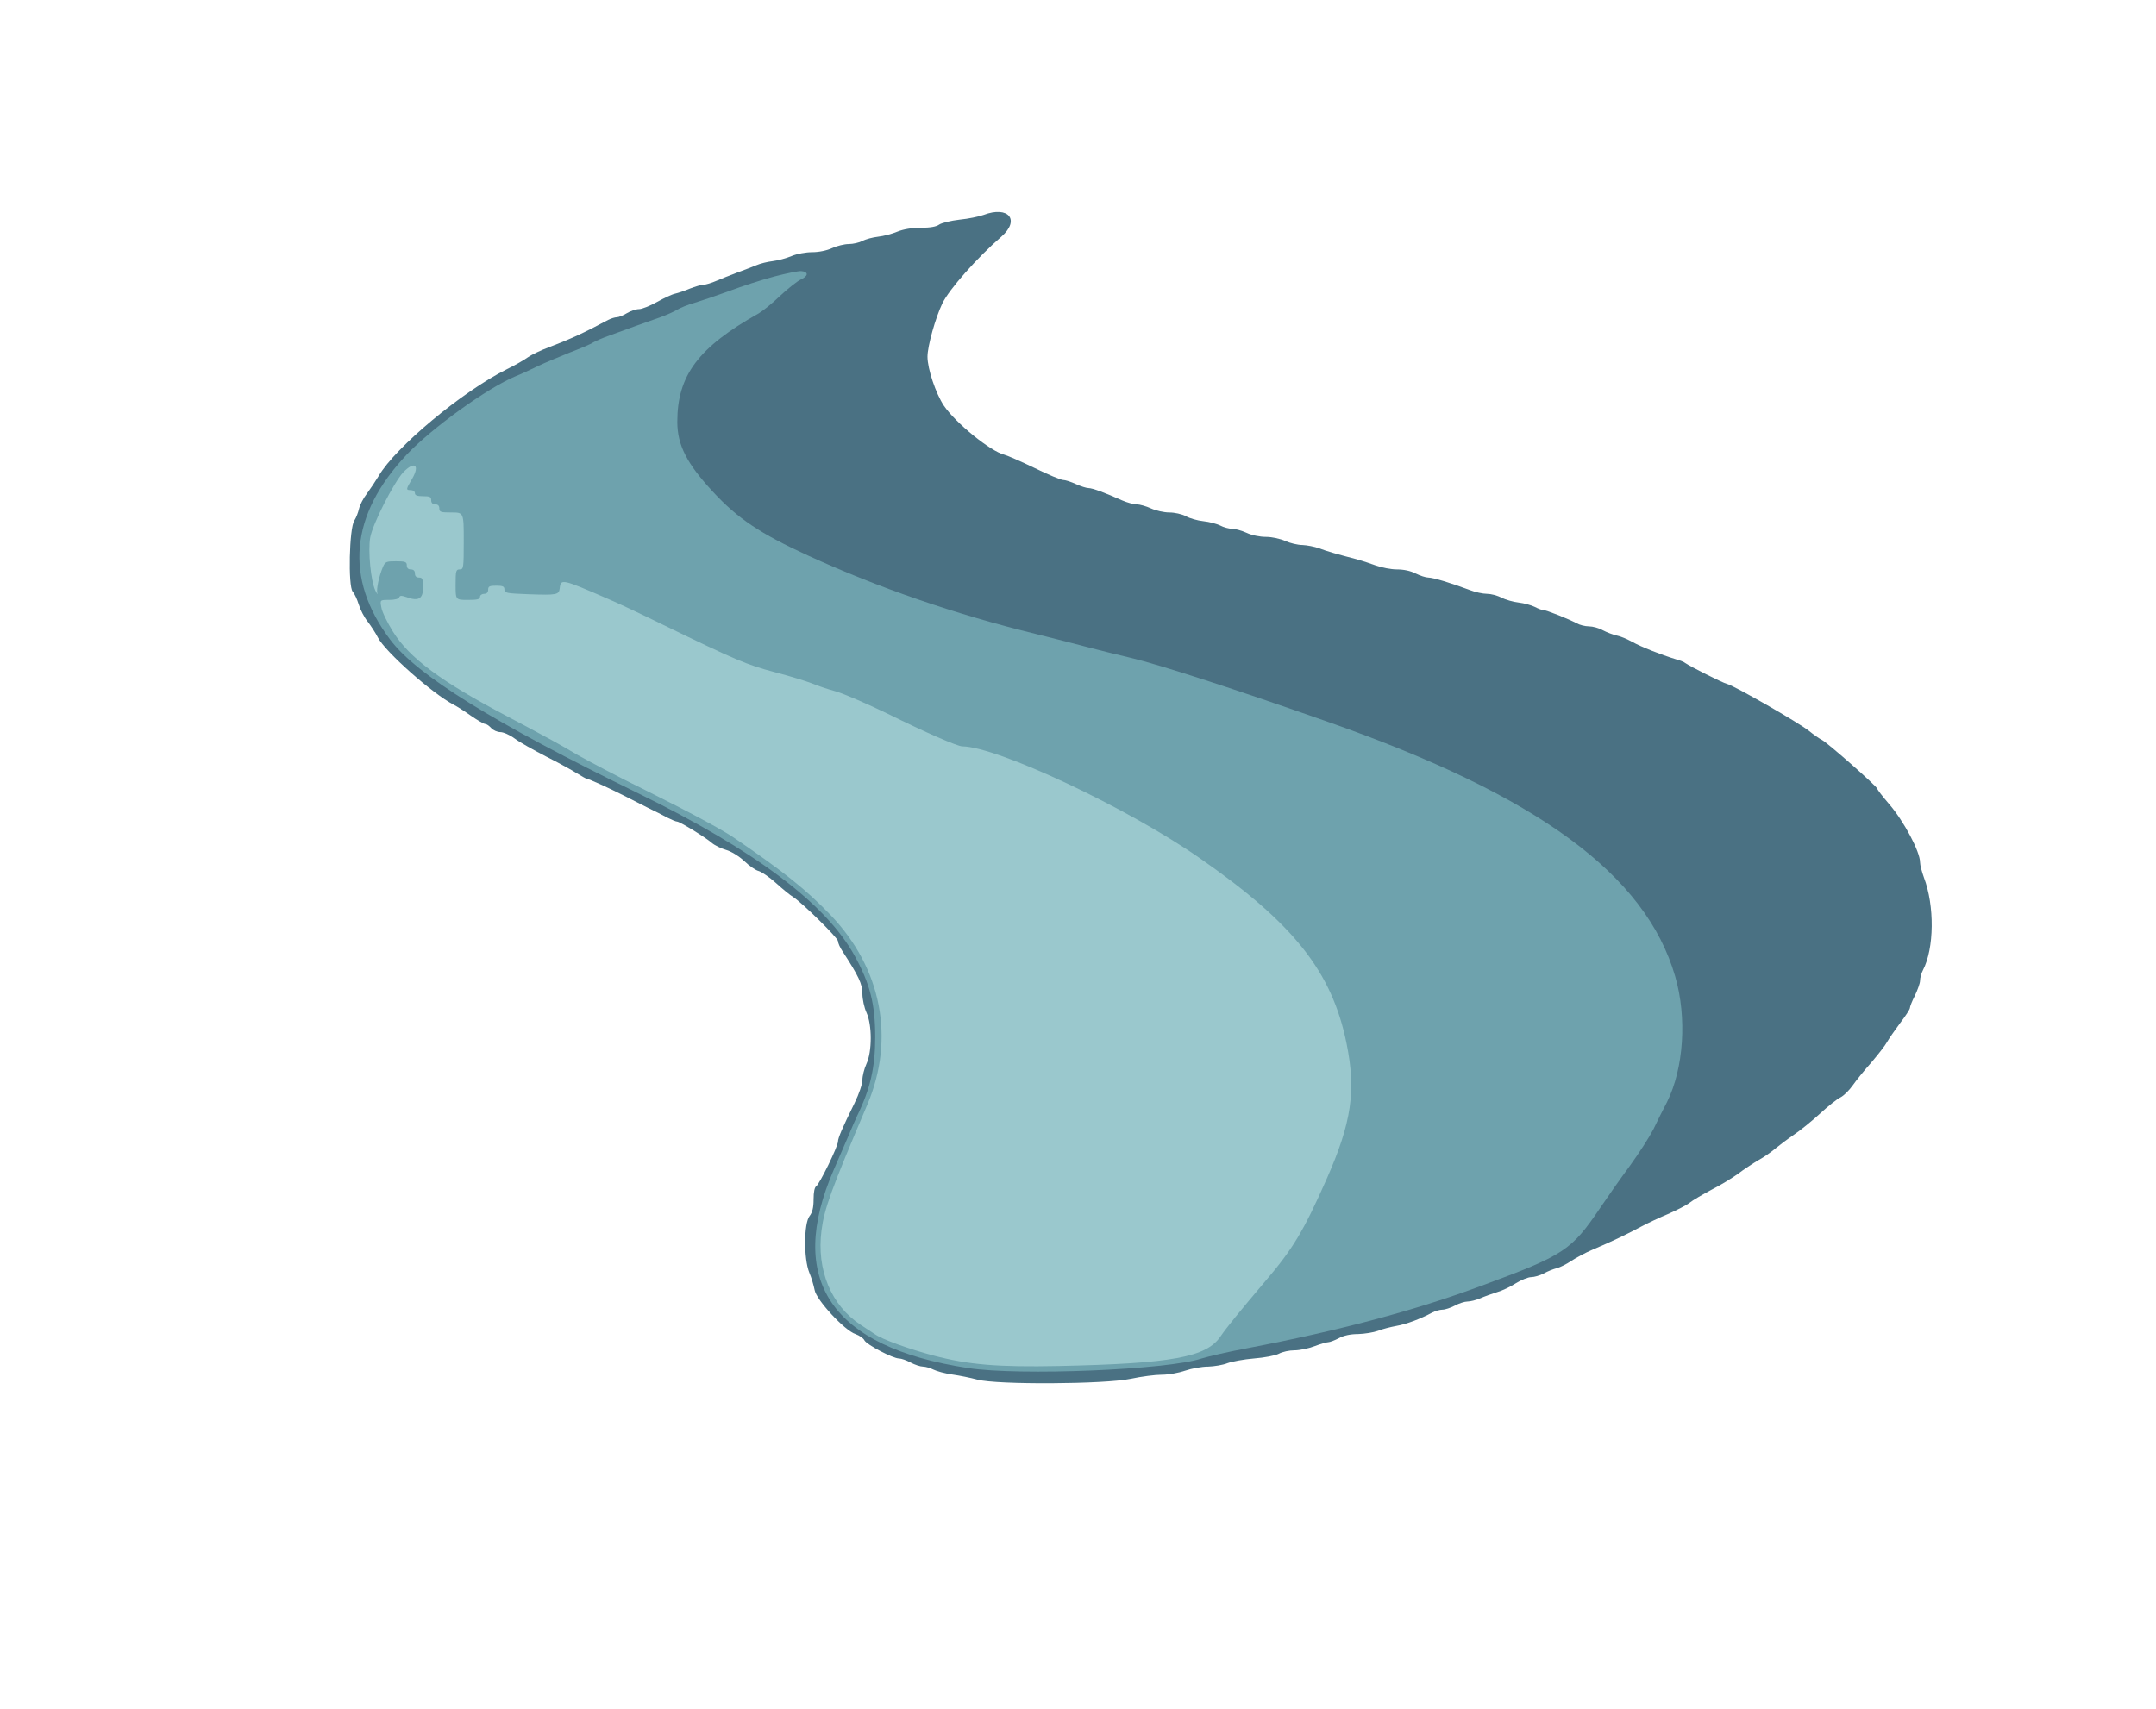
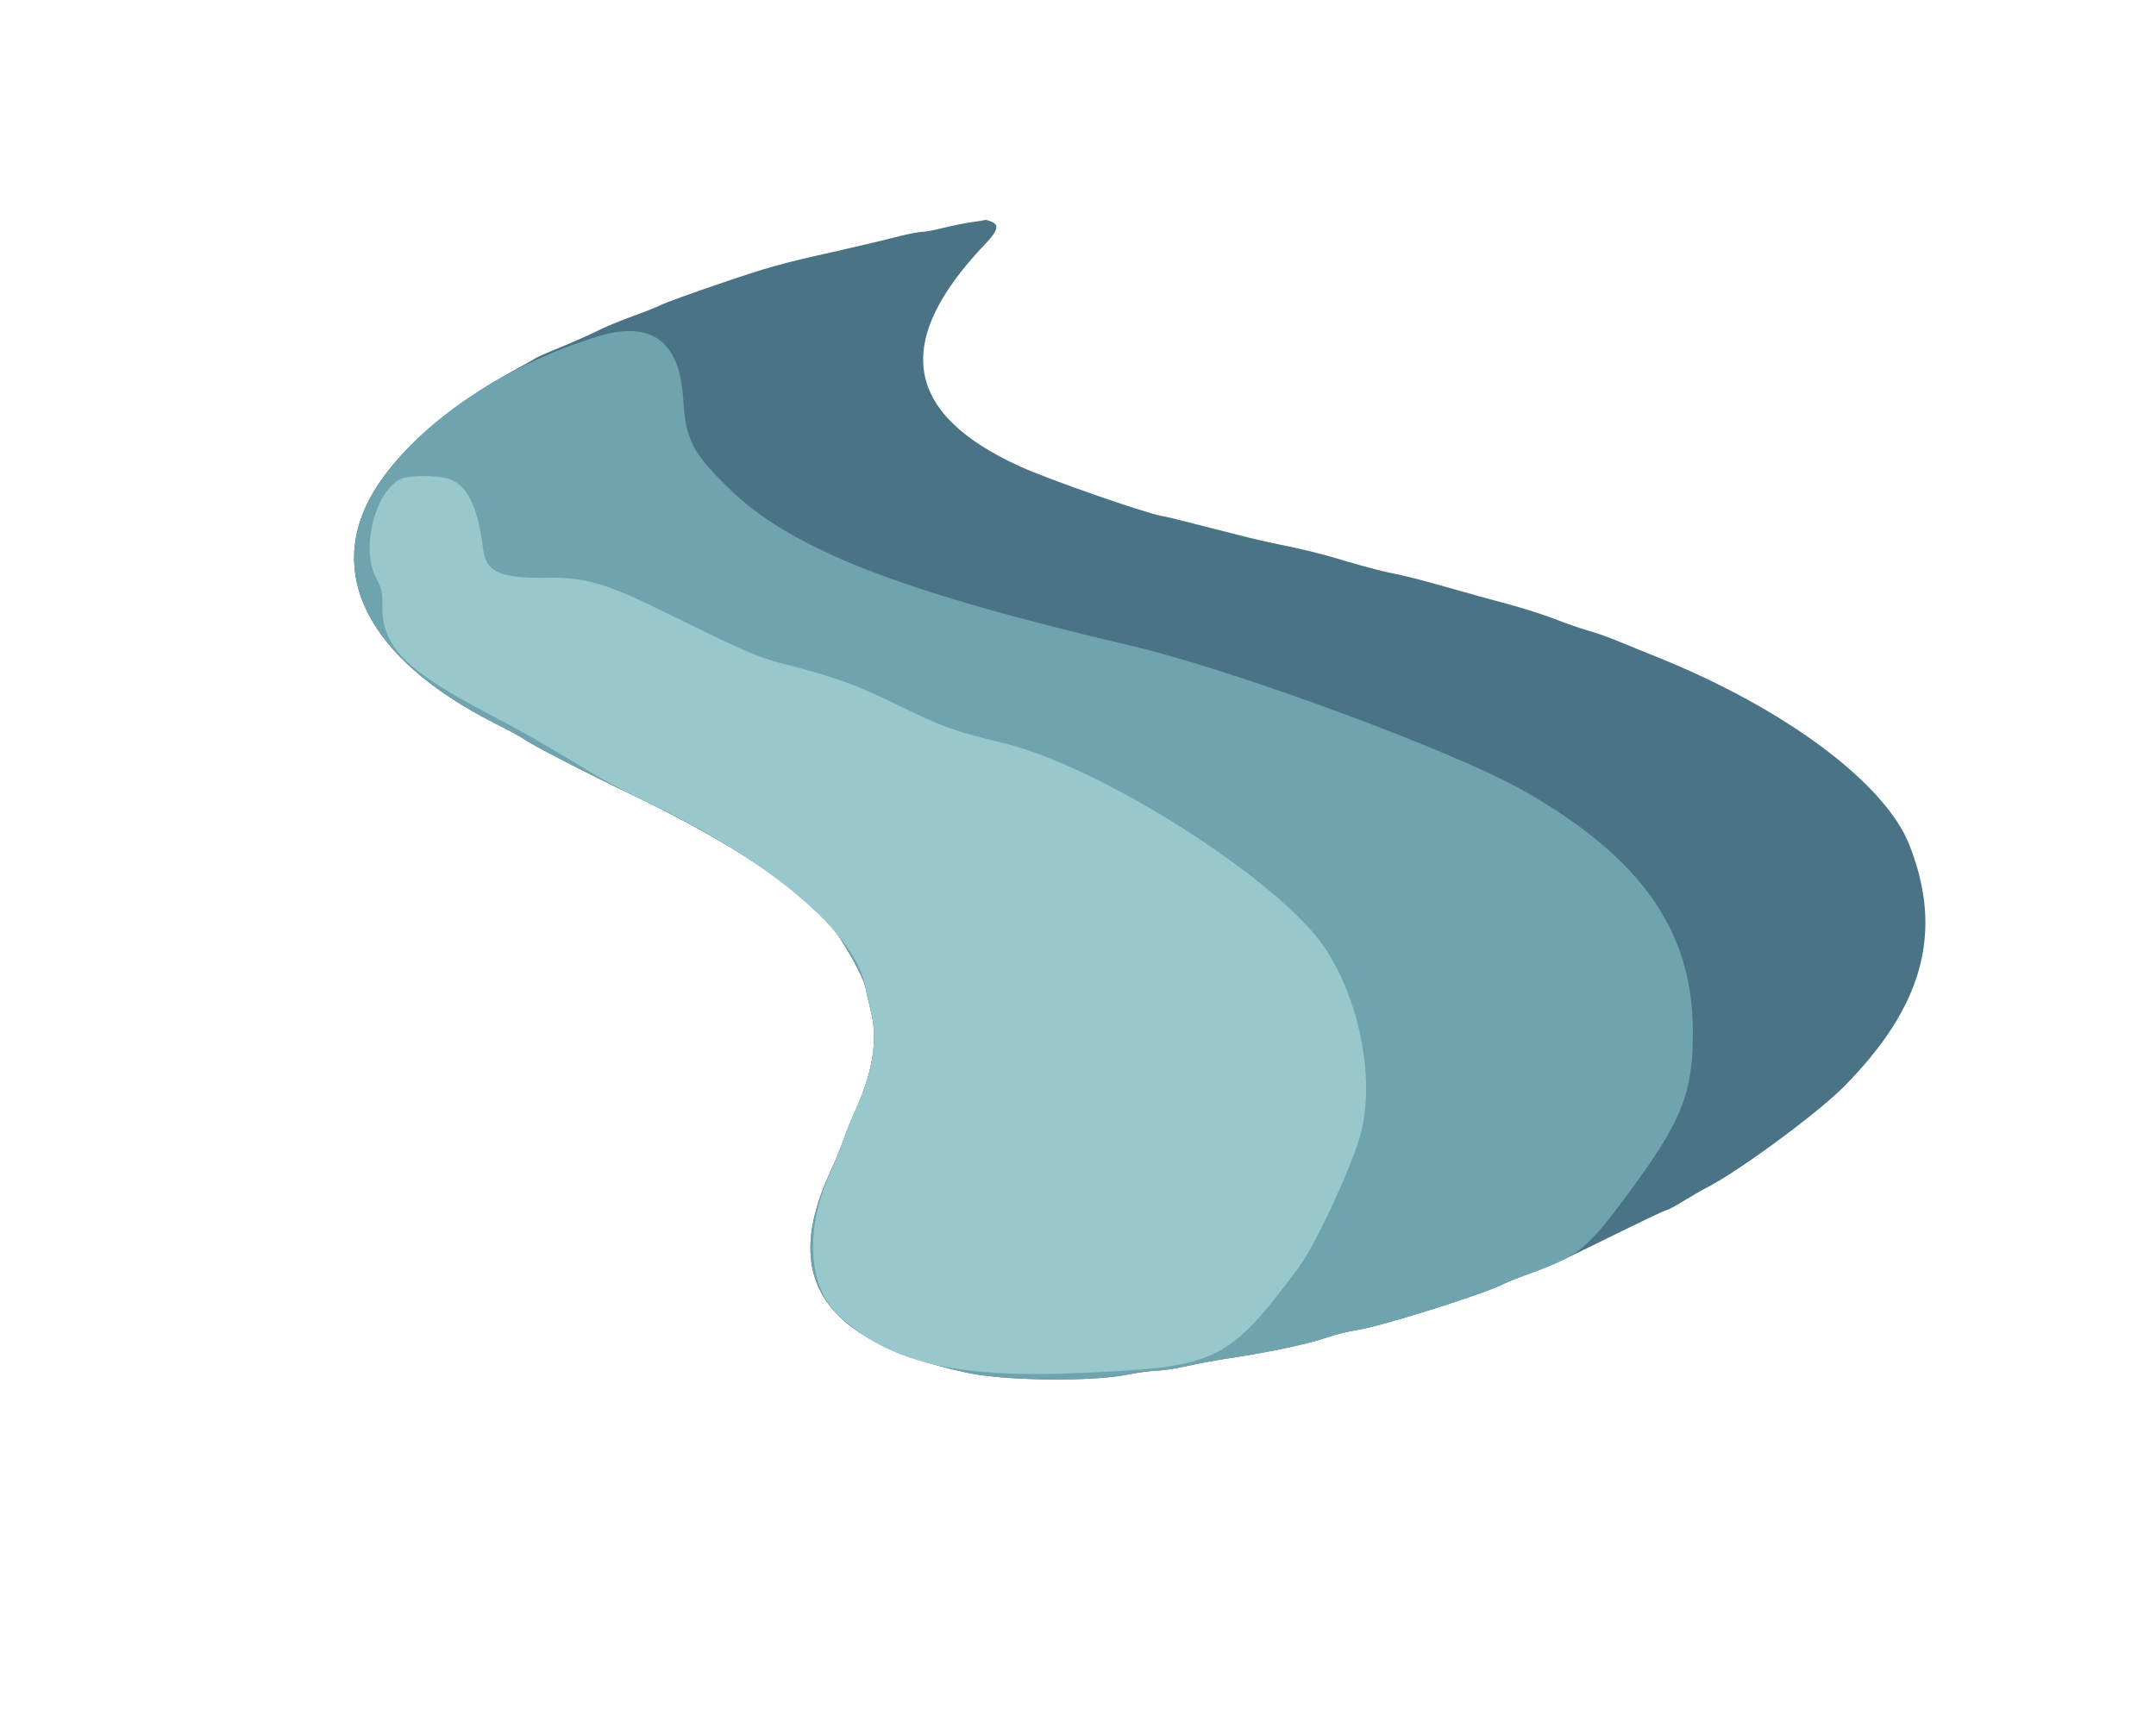
<svg xmlns="http://www.w3.org/2000/svg" viewBox="0 0 1060 840">
  <g transform="translate(0,840) scale(0.1,-0.1)">
-     <path fill="#4A7183" fill-rule="evenodd" d="M4835 7343 c-22 -8 -75 -19 -117 -23 -43 -5 -88 -16 -100 -24 -15 -11 -45 -16 -91 -16 -44 0 -85 -7 -115 -19 -26 -11 -68 -22 -95 -25 -26 -3 -61 -12 -77 -21 -16 -8 -46 -15 -67 -15 -21 0 -58 -9 -82 -20 -26 -12 -65 -20 -98 -20 -31 0 -75 -8 -101 -19 -26 -11 -68 -22 -93 -25 -26 -3 -62 -12 -80 -20 -19 -8 -61 -24 -94 -36 -33 -12 -79 -31 -103 -41 -23 -10 -52 -19 -63 -19 -11 0 -41 -9 -67 -19 -26 -11 -59 -22 -73 -25 -15 -3 -55 -22 -89 -41 -34 -19 -74 -35 -88 -35 -15 0 -42 -9 -60 -20 -18 -11 -40 -20 -50 -20 -9 0 -28 -6 -42 -13 -121 -65 -183 -93 -290 -134 -41 -15 -88 -38 -105 -50 -16 -12 -63 -39 -104 -59 -217 -108 -547 -383 -629 -524 -15 -25 -41 -64 -58 -87 -18 -23 -35 -57 -39 -75 -4 -18 -14 -44 -23 -58 -25 -37 -31 -323 -8 -349 9 -10 22 -38 30 -64 8 -26 27 -63 44 -84 16 -21 39 -56 50 -78 36 -70 268 -276 372 -330 16 -8 55 -33 86 -55 32 -22 63 -40 69 -40 7 0 20 -9 30 -20 10 -11 30 -20 45 -20 15 0 47 -14 71 -32 24 -18 94 -57 154 -88 61 -31 129 -68 152 -83 24 -15 46 -27 49 -27 9 0 104 -43 179 -81 33 -17 87 -44 120 -61 33 -16 77 -38 97 -49 20 -10 41 -19 47 -19 13 0 139 -77 171 -105 14 -12 45 -27 69 -34 25 -7 63 -30 90 -55 25 -24 57 -46 71 -49 14 -4 53 -30 85 -59 33 -30 71 -61 85 -69 46 -30 220 -201 220 -217 0 -9 10 -32 23 -51 78 -120 97 -159 97 -208 0 -26 9 -68 20 -92 28 -60 28 -192 0 -252 -11 -24 -20 -60 -20 -79 0 -20 -16 -68 -39 -115 -60 -122 -81 -171 -81 -188 0 -24 -91 -210 -107 -220 -8 -5 -13 -28 -13 -65 0 -41 -6 -64 -20 -82 -28 -36 -29 -210 -1 -278 11 -26 22 -64 26 -85 8 -49 148 -200 201 -217 19 -7 39 -20 44 -31 12 -22 140 -89 170 -89 11 0 37 -9 57 -20 21 -11 48 -20 61 -20 13 0 36 -7 52 -15 16 -8 57 -19 92 -24 35 -5 90 -16 123 -25 96 -26 627 -23 754 4 52 11 120 20 153 20 33 0 83 9 115 20 32 11 82 20 113 20 30 1 73 8 95 17 22 8 81 19 130 23 51 4 104 14 122 23 18 10 52 17 77 17 25 0 69 9 98 20 29 11 60 20 68 20 8 0 32 9 53 20 24 13 57 20 94 20 32 1 76 8 98 16 22 9 63 19 90 24 48 8 120 35 177 66 14 7 37 14 50 14 13 0 40 9 61 20 20 11 48 20 62 20 14 0 42 7 63 16 20 9 57 22 82 30 25 7 67 27 93 44 26 16 60 30 75 30 15 0 43 8 62 18 19 11 48 22 64 26 16 4 48 20 70 35 23 15 70 41 106 56 95 40 177 80 240 114 30 16 89 44 130 61 41 18 89 42 106 55 16 13 66 42 109 65 44 22 102 58 130 78 27 21 73 51 100 67 28 15 64 41 82 56 18 15 59 46 91 68 33 22 91 69 130 105 39 36 84 72 101 80 17 9 43 35 60 59 16 23 57 74 91 112 33 39 68 83 77 100 9 16 38 58 64 93 27 35 49 69 49 75 0 7 11 35 25 62 13 28 25 60 25 73 0 13 6 36 14 51 56 107 58 317 5 456 -10 28 -19 61 -19 75 0 52 -80 203 -152 286 -32 37 -58 71 -58 75 0 11 -241 223 -270 239 -14 7 -44 28 -66 46 -50 40 -367 222 -403 231 -24 6 -182 86 -206 103 -5 5 -26 13 -45 18 -75 23 -171 61 -214 85 -25 14 -60 29 -78 32 -18 4 -49 16 -68 26 -19 11 -50 19 -68 19 -19 0 -46 7 -60 15 -39 21 -149 65 -164 65 -7 0 -26 7 -43 16 -16 8 -52 18 -78 21 -27 3 -65 14 -85 24 -20 11 -52 19 -71 19 -20 0 -58 8 -86 19 -96 36 -180 61 -203 61 -12 0 -40 9 -62 20 -25 13 -59 20 -92 20 -29 0 -75 9 -103 19 -27 10 -70 24 -95 31 -93 24 -146 39 -185 54 -22 8 -59 15 -81 16 -23 0 -61 9 -85 20 -25 11 -66 20 -95 20 -30 0 -70 8 -95 20 -24 11 -57 20 -72 20 -15 0 -42 7 -58 16 -17 8 -53 18 -82 21 -29 3 -68 14 -87 25 -19 10 -55 18 -81 18 -26 0 -66 9 -90 20 -24 11 -56 20 -71 20 -15 0 -47 9 -70 19 -85 38 -147 61 -166 61 -11 0 -39 9 -63 20 -24 11 -52 20 -63 20 -10 0 -73 26 -140 59 -66 32 -133 61 -148 65 -67 16 -239 155 -298 242 -39 59 -80 180 -80 240 0 52 39 191 73 262 33 69 172 226 290 328 94 82 36 154 -88 107z" />
+     <path fill="#4B7386" fill-rule="evenodd" d="M4780 7308 c-36 -5 -99 -18 -141 -28 -42 -11 -89 -20 -104 -20 -15 0 -62 -9 -104 -19 -93 -24 -216 -53 -336 -80 -253 -56 -329 -78 -557 -156 -136 -46 -265 -93 -285 -103 -21 -11 -85 -36 -143 -57 -58 -21 -136 -53 -173 -72 -38 -19 -119 -55 -180 -80 -62 -25 -116 -49 -122 -53 -5 -4 -57 -34 -115 -65 -288 -157 -527 -358 -659 -555 -280 -419 -64 -858 582 -1182 56 -28 114 -59 129 -70 48 -33 285 -156 559 -288 465 -225 790 -441 957 -636 54 -64 159 -251 167 -299 4 -22 16 -73 26 -114 36 -141 12 -298 -75 -491 -24 -52 -51 -120 -61 -150 -10 -30 -38 -98 -62 -150 -245 -527 -37 -836 666 -989 186 -41 611 -46 791 -11 56 11 122 20 146 20 25 0 84 9 132 19 84 19 162 33 287 52 173 28 335 63 427 95 40 13 103 29 140 34 112 16 625 177 724 228 21 11 80 34 129 51 50 17 149 60 220 95 379 186 442 216 451 216 5 0 43 21 84 46 41 25 93 55 115 66 154 79 540 363 670 494 391 395 491 761 323 1188 -119 304 -608 669 -1233 922 -71 28 -162 66 -202 82 -39 17 -105 40 -145 51 -41 12 -113 37 -161 56 -48 19 -147 51 -220 71 -72 19 -217 59 -322 89 -104 30 -219 59 -255 65 -36 6 -135 32 -220 57 -143 43 -218 61 -375 93 -76 16 -120 27 -335 82 -96 25 -192 49 -213 52 -82 15 -551 178 -687 240 -576 260 -634 615 -179 1093 65 68 74 98 33 113 -14 6 -26 9 -27 9 -1 -1 -31 -6 -67 -11z" />
  </g>
  <g transform="translate(0,840) scale(0.1,-0.1)">
-     <path fill="#6EA2AD" fill-rule="evenodd" d="M3805 7040 c-60 -16 -159 -48 -220 -71 -60 -22 -137 -48 -170 -58 -33 -9 -71 -25 -86 -34 -14 -9 -50 -25 -80 -36 -29 -10 -85 -30 -124 -44 -38 -14 -96 -35 -129 -47 -32 -11 -68 -27 -80 -34 -11 -8 -64 -30 -116 -50 -52 -21 -122 -50 -155 -66 -33 -16 -82 -39 -110 -50 -139 -58 -410 -253 -536 -386 -279 -296 -307 -608 -81 -909 131 -175 507 -408 1222 -757 575 -282 922 -542 1063 -800 75 -137 100 -236 100 -398 0 -148 -24 -254 -88 -385 -8 -16 -30 -68 -50 -115 -20 -47 -49 -114 -65 -150 -237 -544 -15 -874 659 -977 253 -39 982 -9 1149 47 32 10 131 33 222 50 451 86 825 185 1155 308 405 150 440 172 582 382 35 52 101 146 146 207 45 62 97 143 116 180 18 38 48 98 67 134 82 165 99 415 40 618 -145 500 -673 888 -1706 1251 -451 159 -830 282 -970 315 -63 15 -158 38 -210 52 -52 14 -167 43 -255 65 -394 96 -778 228 -1124 387 -233 107 -344 181 -465 312 -129 139 -176 230 -176 345 0 228 103 366 400 533 19 11 67 49 105 86 39 36 85 73 103 81 37 17 38 38 1 41 -13 1 -73 -11 -134 -27z" />
+     <path fill="#6FA3AD" fill-rule="evenodd" d="M2940 6746 c-459 -141 -874 -420 -1079 -726 -280 -419 -64 -858 582 -1182 56 -28 114 -59 129 -70 48 -33 285 -156 559 -288 465 -225 790 -441 957 -636 54 -64 159 -251 167 -299 4 -22 16 -73 26 -114 36 -141 12 -298 -75 -491 -24 -52 -51 -120 -61 -150 -10 -30 -38 -98 -62 -150 -245 -527 -37 -836 666 -989 186 -41 611 -46 791 -11 56 11 122 20 146 20 25 0 84 9 132 19 84 19 162 33 287 52 173 28 335 63 427 95 40 13 103 29 140 34 112 16 624 177 724 228 21 11 86 36 144 57 214 76 263 115 443 356 286 383 341 518 340 829 -1 492 -253 851 -827 1179 -340 195 -1428 597 -1936 716 -1147 269 -1674 476 -1980 777 -175 171 -210 239 -221 436 -17 285 -157 388 -419 308z" />
  </g>
  <g transform="translate(0,840) scale(0.1,-0.1)">
-     <path fill="#9AC8CD" fill-rule="evenodd" d="M1983 6078 c-48 -52 -152 -257 -163 -322 -11 -67 3 -212 25 -259 9 -18 13 -24 10 -13 -5 19 8 82 28 129 11 25 17 27 64 27 46 0 53 -3 53 -20 0 -13 7 -20 20 -20 13 0 20 -7 20 -20 0 -13 7 -20 20 -20 17 0 20 -7 20 -49 0 -56 -23 -69 -82 -47 -24 8 -32 8 -35 -1 -3 -8 -23 -13 -50 -13 -45 0 -45 0 -38 -37 3 -21 29 -74 57 -119 81 -130 237 -246 561 -416 222 -118 248 -132 348 -191 53 -30 200 -108 329 -171 221 -110 383 -197 441 -237 246 -168 354 -255 474 -380 250 -262 316 -606 180 -929 -181 -426 -212 -513 -226 -620 -25 -195 47 -369 193 -465 23 -15 55 -36 70 -46 35 -25 168 -73 285 -104 174 -46 318 -58 618 -52 558 12 727 43 796 146 31 45 93 121 219 270 137 160 190 249 304 507 121 275 144 430 96 665 -72 352 -260 589 -724 911 -355 247 -992 546 -1165 548 -24 0 -178 67 -366 160 -99 48 -214 98 -255 110 -41 11 -96 30 -122 41 -26 10 -107 35 -180 54 -136 36 -187 57 -563 240 -104 51 -221 106 -260 122 -221 96 -228 98 -233 51 -4 -33 -13 -35 -154 -30 -108 4 -118 6 -118 23 0 15 -7 19 -40 19 -33 0 -40 -3 -40 -20 0 -13 -7 -20 -20 -20 -11 0 -20 -7 -20 -15 0 -12 -13 -15 -60 -15 -60 0 -60 0 -60 75 0 68 2 75 20 75 19 0 20 7 20 140 0 140 0 140 -60 140 -53 0 -60 2 -60 20 0 13 -7 20 -20 20 -13 0 -20 7 -20 20 0 17 -7 20 -40 20 -29 0 -40 4 -40 15 0 8 -9 15 -20 15 -25 0 -25 3 6 55 40 69 12 90 -43 33z" />
+     <path fill="#99C8CC" fill-rule="evenodd" d="M1974 6046 c-129 -56 -202 -344 -125 -488 28 -52 31 -66 31 -146 0 -195 119 -312 538 -531 103 -53 252 -137 332 -186 225 -136 272 -162 467 -257 588 -285 995 -636 1038 -893 4 -22 16 -73 26 -114 36 -140 12 -300 -72 -482 -22 -48 -50 -118 -63 -155 -13 -38 -42 -110 -64 -160 -125 -276 -110 -557 37 -698 249 -236 575 -315 1201 -287 665 29 719 55 1067 521 82 110 265 506 304 659 70 272 -9 665 -183 918 -230 333 -1098 884 -1574 999 -246 59 -289 75 -514 184 -227 110 -306 138 -580 209 -115 29 -191 63 -605 267 -253 124 -365 156 -538 153 -237 -4 -308 27 -322 141 -25 213 -82 324 -178 348 -61 16 -185 14 -223 -2z" />
  </g>
</svg>
